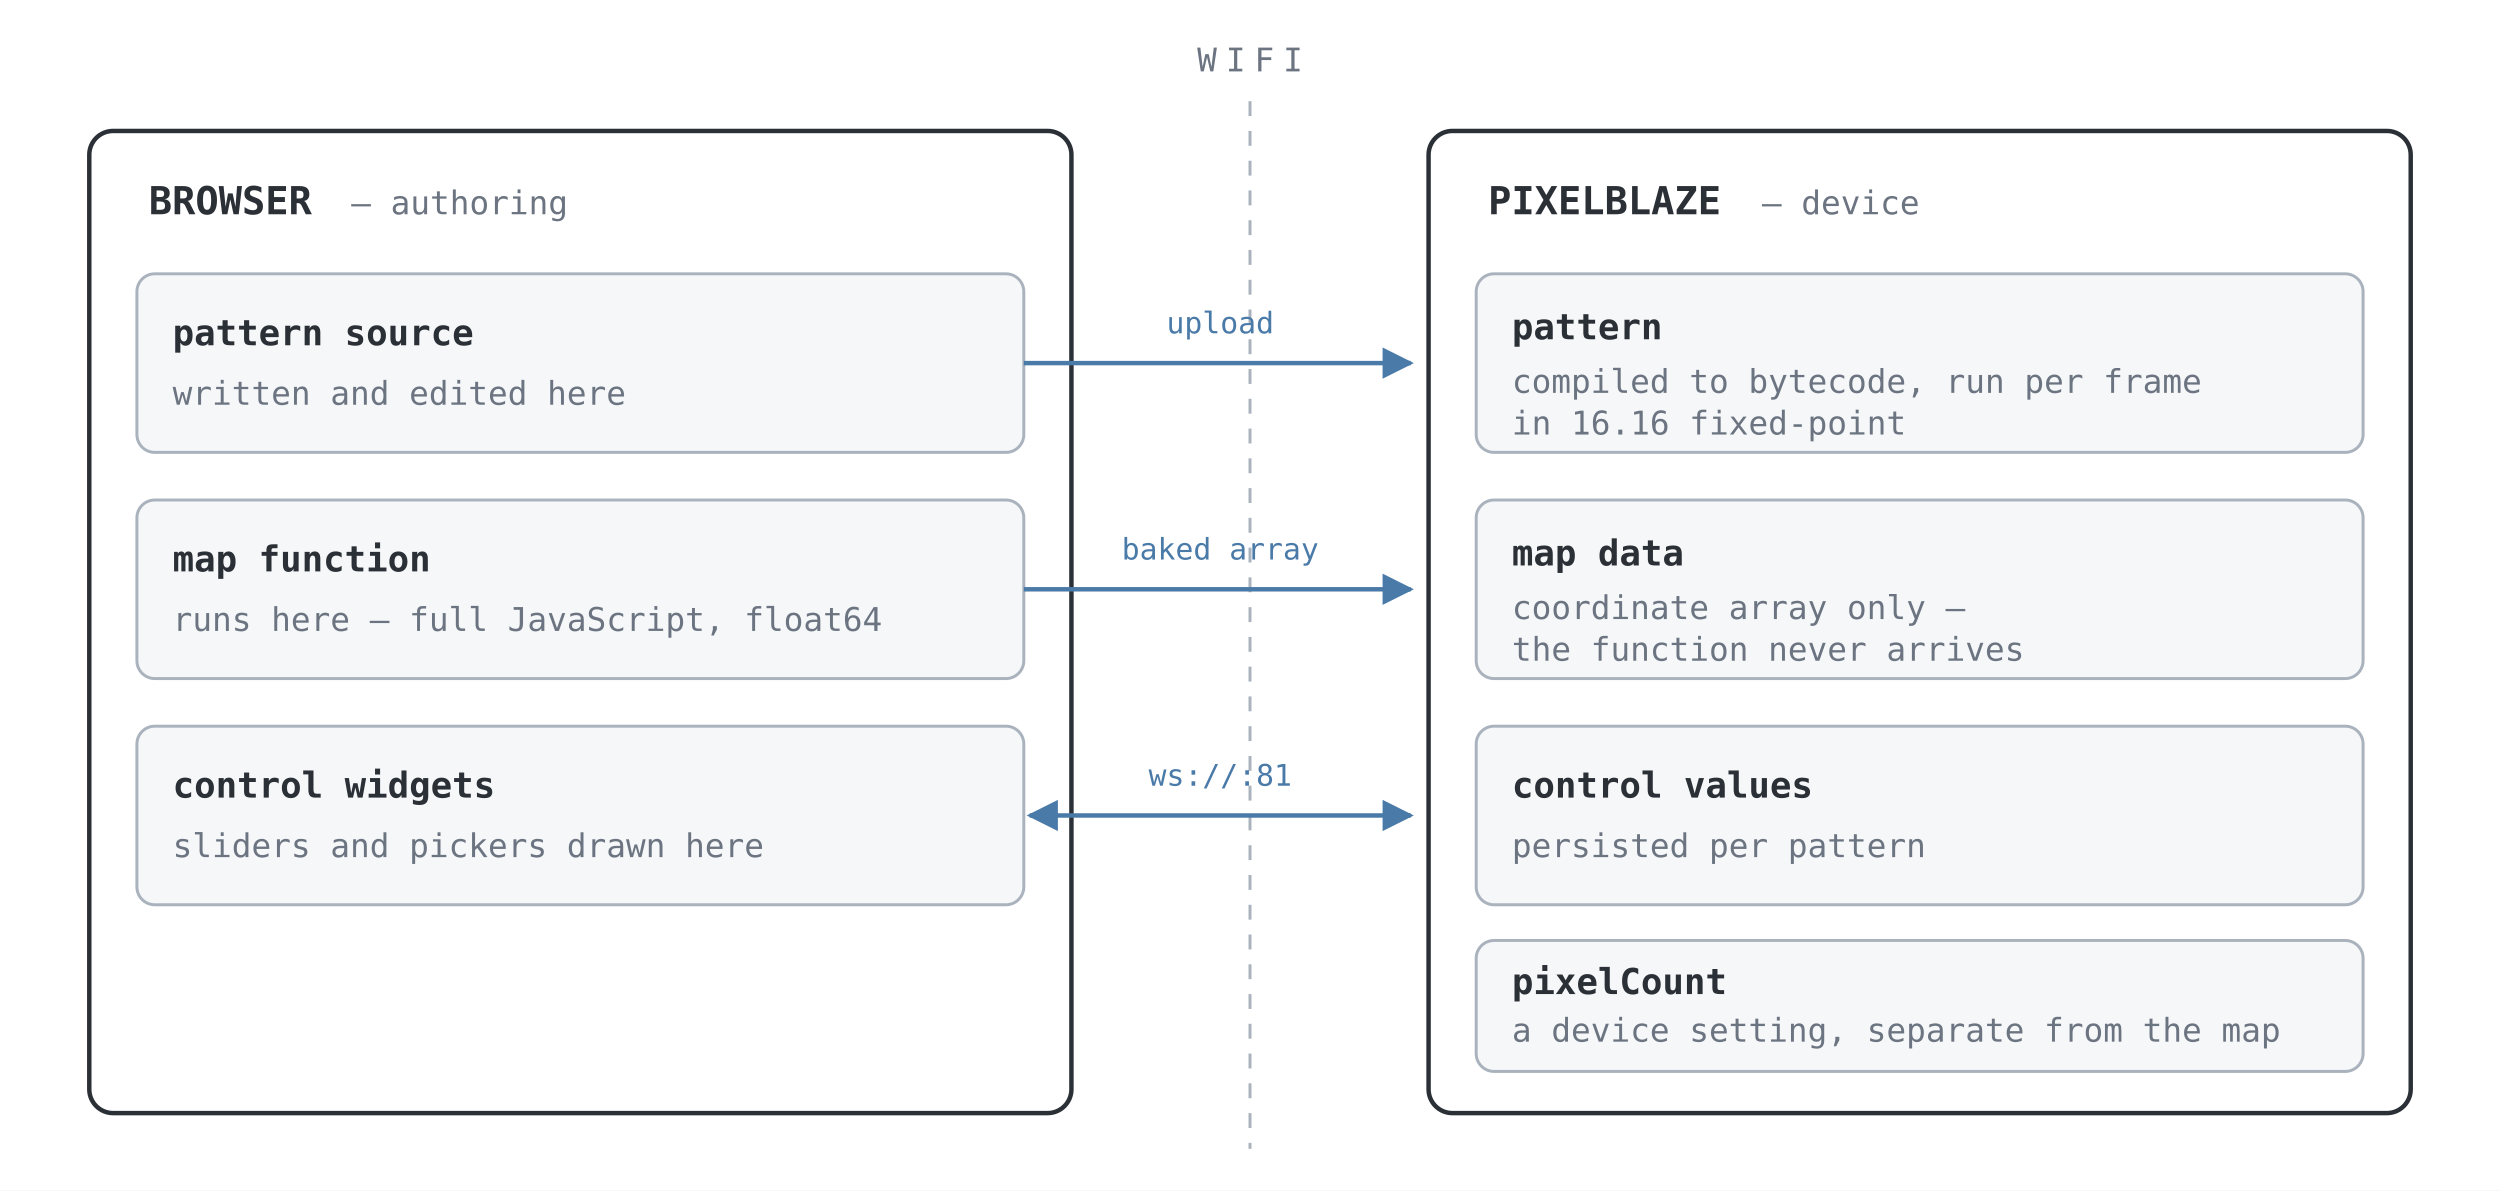
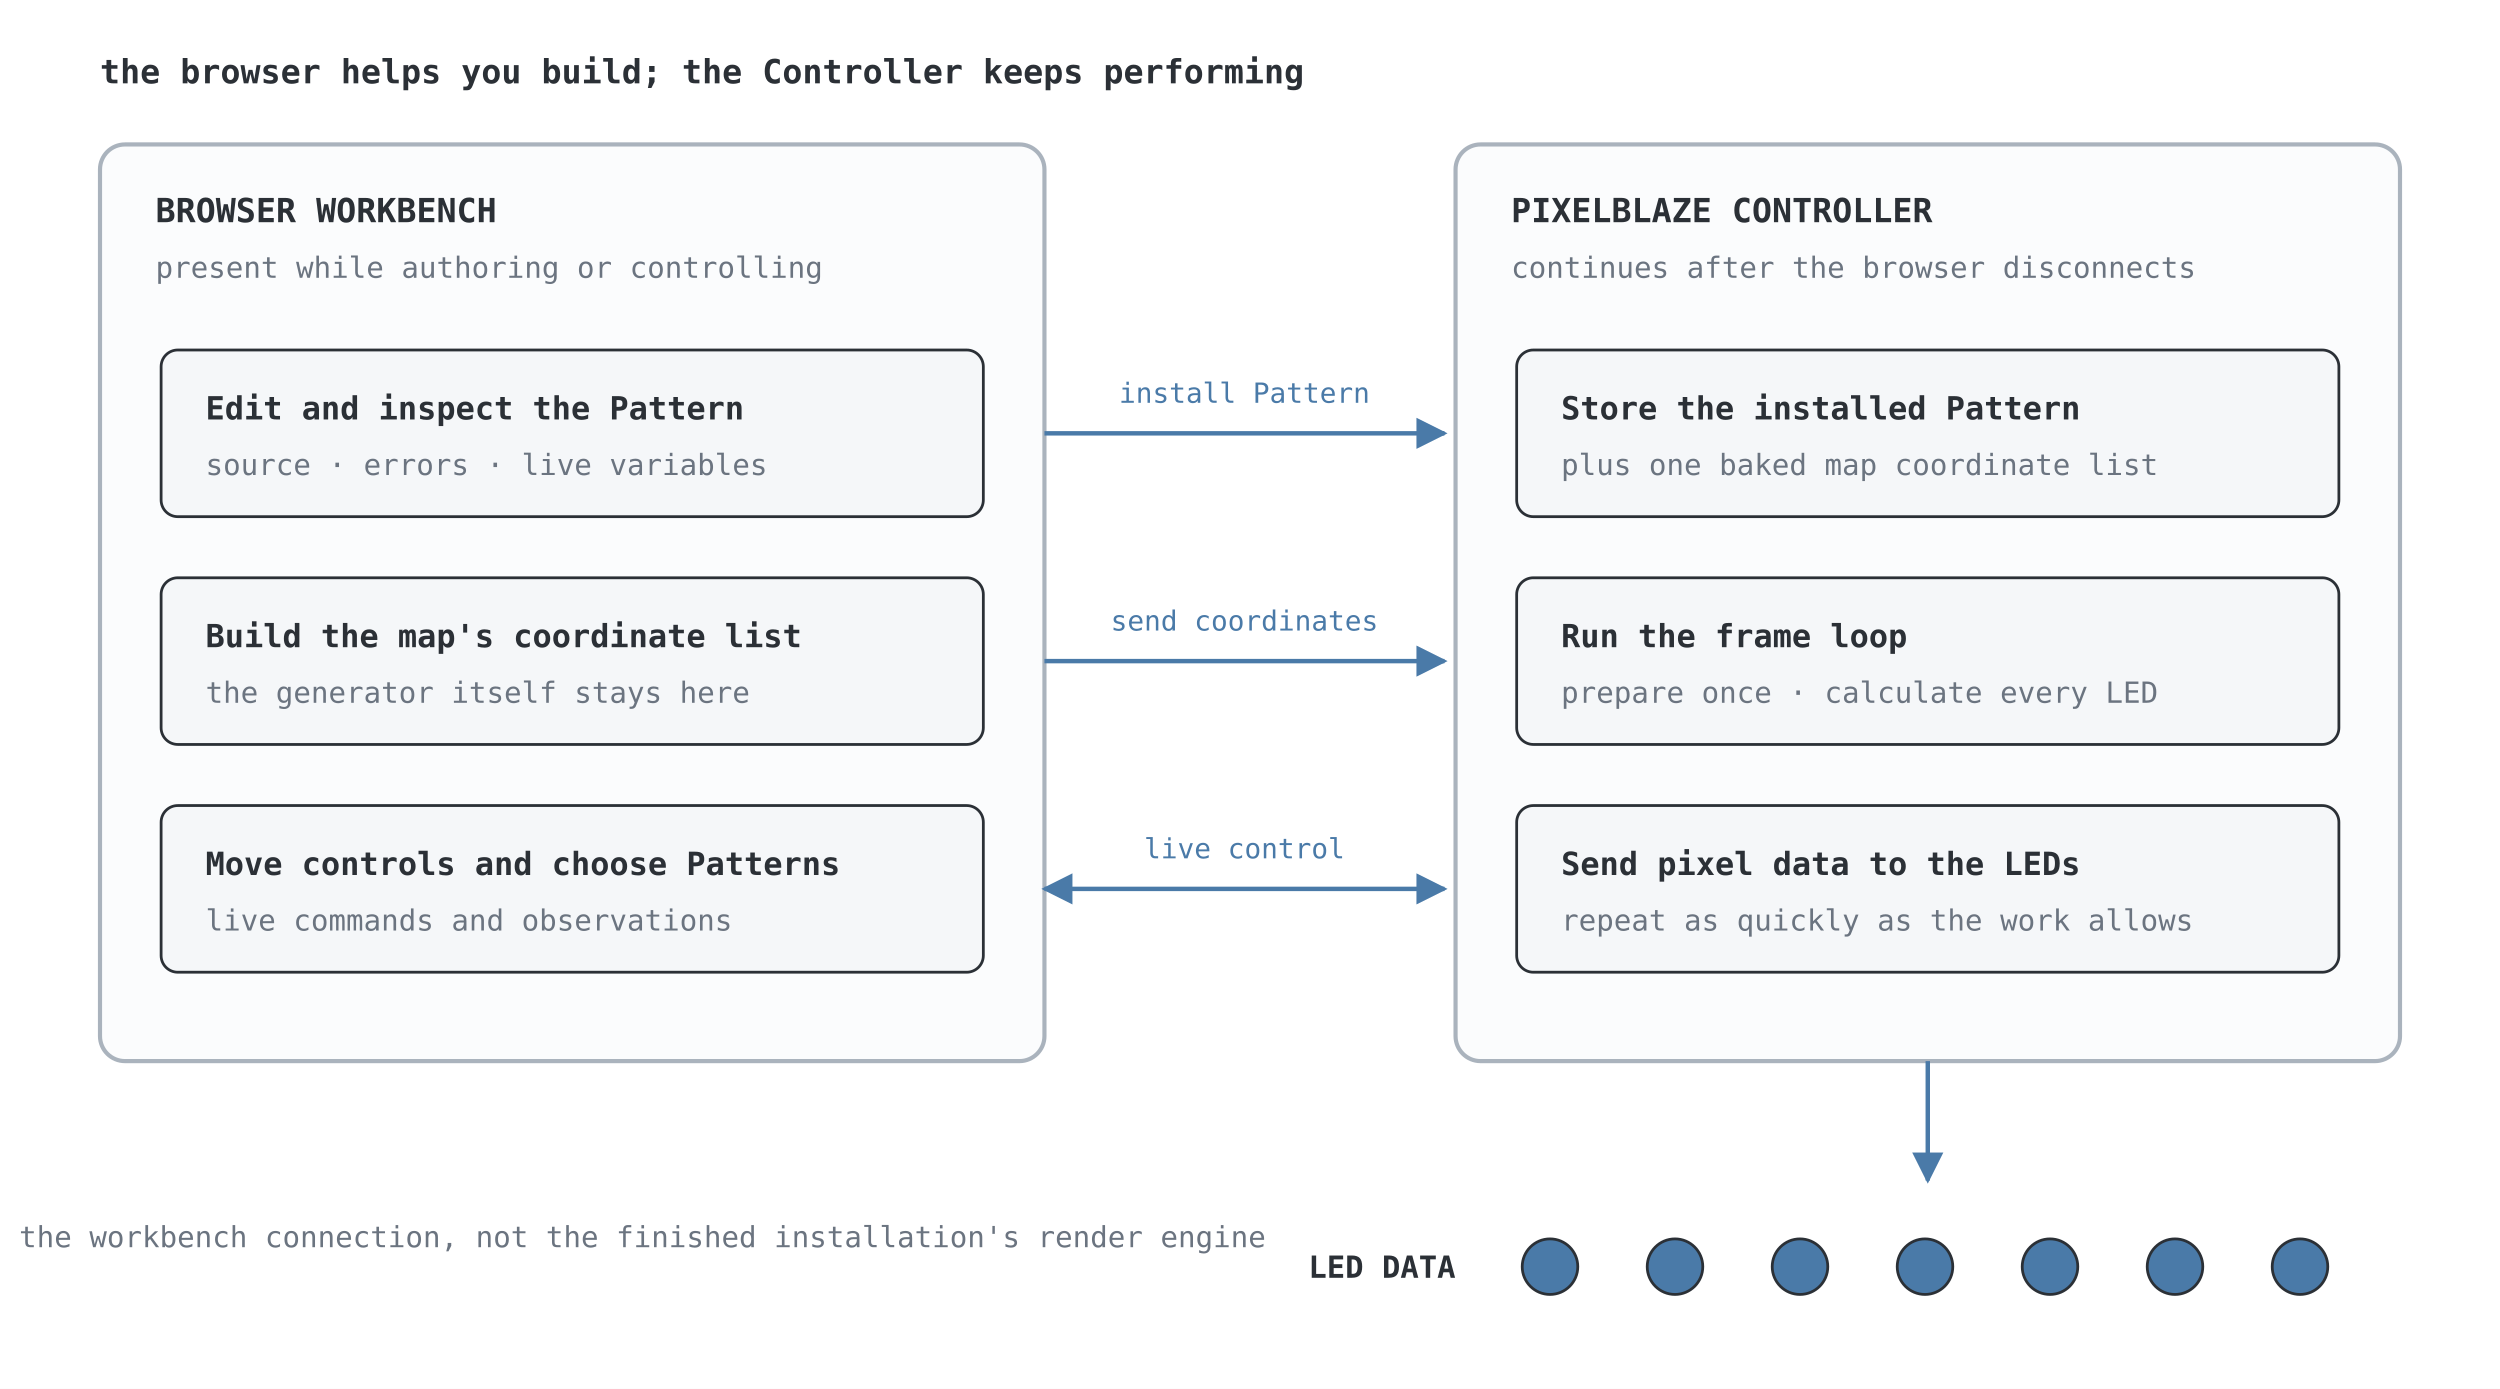
- <svg xmlns="http://www.w3.org/2000/svg" viewBox="0 0 840 400" font-family="'IBM Plex Mono','SF Mono',ui-monospace,Menlo,monospace">
+ <svg xmlns="http://www.w3.org/2000/svg" viewBox="0 0 900 500" font-family="'IBM Plex Mono','SF Mono',ui-monospace,Menlo,monospace">
  <defs>
    <marker id="arr" viewBox="0 0 10 10" refX="9" refY="5" markerWidth="7" markerHeight="7" orient="auto-start-reverse">
      <path d="M0,0 L10,5 L0,10 z" fill="#4a7aa8" />
    </marker>
  </defs>
-   <rect width="840" height="400" fill="#ffffff" />
-   <line x1="420" y1="34" x2="420" y2="386" stroke="#aab3bd" stroke-dasharray="5 5" />
-   <text x="420" y="24" text-anchor="middle" font-size="11" fill="#6b7480" letter-spacing="3">WIFI</text>
-   <rect x="30" y="44" width="330" height="330" rx="8" fill="none" stroke="#2b3036" stroke-width="1.5" />
-   <text x="50" y="72" font-size="13" font-weight="bold" fill="#2b3036">BROWSER</text>
-   <text x="118" y="72" font-size="11" fill="#6b7480">— authoring</text>
-   <rect x="480" y="44" width="330" height="330" rx="8" fill="none" stroke="#2b3036" stroke-width="1.5" />
-   <text x="500" y="72" font-size="13" font-weight="bold" fill="#2b3036">PIXELBLAZE</text>
-   <text x="592" y="72" font-size="11" fill="#6b7480">— device</text>
-   <rect x="46" y="92" width="298" height="60" rx="6" fill="#f5f7f9" stroke="#aab3bd" />
-   <text x="58" y="116" font-size="12" font-weight="bold" fill="#2b3036">pattern source</text>
-   <text x="58" y="136" font-size="11" fill="#6b7480">written and edited here</text>
-   <rect x="46" y="168" width="298" height="60" rx="6" fill="#f5f7f9" stroke="#aab3bd" />
-   <text x="58" y="192" font-size="12" font-weight="bold" fill="#2b3036">map function</text>
-   <text x="58" y="212" font-size="11" fill="#6b7480">runs here — full JavaScript, float64</text>
-   <rect x="46" y="244" width="298" height="60" rx="6" fill="#f5f7f9" stroke="#aab3bd" />
-   <text x="58" y="268" font-size="12" font-weight="bold" fill="#2b3036">control widgets</text>
-   <text x="58" y="288" font-size="11" fill="#6b7480">sliders and pickers drawn here</text>
-   <rect x="496" y="92" width="298" height="60" rx="6" fill="#f5f7f9" stroke="#aab3bd" />
-   <text x="508" y="114" font-size="12" font-weight="bold" fill="#2b3036">pattern</text>
-   <text x="508" y="132" font-size="11" fill="#6b7480">compiled to bytecode, run per frame</text>
-   <text x="508" y="146" font-size="11" fill="#6b7480">in 16.16 fixed-point</text>
-   <rect x="496" y="168" width="298" height="60" rx="6" fill="#f5f7f9" stroke="#aab3bd" />
-   <text x="508" y="190" font-size="12" font-weight="bold" fill="#2b3036">map data</text>
-   <text x="508" y="208" font-size="11" fill="#6b7480">coordinate array only —</text>
-   <text x="508" y="222" font-size="11" fill="#6b7480">the function never arrives</text>
-   <rect x="496" y="244" width="298" height="60" rx="6" fill="#f5f7f9" stroke="#aab3bd" />
-   <text x="508" y="268" font-size="12" font-weight="bold" fill="#2b3036">control values</text>
-   <text x="508" y="288" font-size="11" fill="#6b7480">persisted per pattern</text>
-   <rect x="496" y="316" width="298" height="44" rx="6" fill="#f5f7f9" stroke="#aab3bd" />
-   <text x="508" y="334" font-size="12" font-weight="bold" fill="#2b3036">pixelCount</text>
-   <text x="508" y="350" font-size="11" fill="#6b7480">a device setting, separate from the map</text>
-   <line x1="344" y1="122" x2="474" y2="122" stroke="#4a7aa8" stroke-width="1.5" marker-end="url(#arr)" />
-   <text x="410" y="112" text-anchor="middle" font-size="10" fill="#4a7aa8">upload</text>
-   <line x1="344" y1="198" x2="474" y2="198" stroke="#4a7aa8" stroke-width="1.5" marker-end="url(#arr)" />
-   <text x="410" y="188" text-anchor="middle" font-size="10" fill="#4a7aa8">baked array</text>
-   <line x1="346" y1="274" x2="474" y2="274" stroke="#4a7aa8" stroke-width="1.5" marker-start="url(#arr)" marker-end="url(#arr)" />
-   <text x="410" y="264" text-anchor="middle" font-size="10" fill="#4a7aa8">ws://:81</text>
+   <rect width="900" height="500" fill="#ffffff" />
+   <text x="36" y="30" font-size="12" font-weight="bold" fill="#2b3036">the browser helps you build; the Controller keeps performing</text>
+   <rect x="36" y="52" width="340" height="330" rx="9" fill="#fbfcfd" stroke="#aab3bd" stroke-width="1.5" />
+   <text x="56" y="80" font-size="12" font-weight="bold" fill="#2b3036">BROWSER WORKBENCH</text>
+   <text x="56" y="100" font-size="10.5" fill="#6b7480">present while authoring or controlling</text>
+   <rect x="58" y="126" width="296" height="60" rx="6" fill="#f5f7f9" stroke="#2b3036" />
+   <text x="74" y="151" font-size="11.5" font-weight="bold" fill="#2b3036">Edit and inspect the Pattern</text>
+   <text x="74" y="171" font-size="10.5" fill="#6b7480">source · errors · live variables</text>
+   <rect x="58" y="208" width="296" height="60" rx="6" fill="#f5f7f9" stroke="#2b3036" />
+   <text x="74" y="233" font-size="11.5" font-weight="bold" fill="#2b3036">Build the map's coordinate list</text>
+   <text x="74" y="253" font-size="10.5" fill="#6b7480">the generator itself stays here</text>
+   <rect x="58" y="290" width="296" height="60" rx="6" fill="#f5f7f9" stroke="#2b3036" />
+   <text x="74" y="315" font-size="11.5" font-weight="bold" fill="#2b3036">Move controls and choose Patterns</text>
+   <text x="74" y="335" font-size="10.5" fill="#6b7480">live commands and observations</text>
+   <rect x="524" y="52" width="340" height="330" rx="9" fill="#fbfcfd" stroke="#aab3bd" stroke-width="1.5" />
+   <text x="544" y="80" font-size="12" font-weight="bold" fill="#2b3036">PIXELBLAZE CONTROLLER</text>
+   <text x="544" y="100" font-size="10.5" fill="#6b7480">continues after the browser disconnects</text>
+   <rect x="546" y="126" width="296" height="60" rx="6" fill="#f5f7f9" stroke="#2b3036" />
+   <text x="562" y="151" font-size="11.5" font-weight="bold" fill="#2b3036">Store the installed Pattern</text>
+   <text x="562" y="171" font-size="10.5" fill="#6b7480">plus one baked map coordinate list</text>
+   <rect x="546" y="208" width="296" height="60" rx="6" fill="#f5f7f9" stroke="#2b3036" />
+   <text x="562" y="233" font-size="11.5" font-weight="bold" fill="#2b3036">Run the frame loop</text>
+   <text x="562" y="253" font-size="10.5" fill="#6b7480">prepare once · calculate every LED</text>
+   <rect x="546" y="290" width="296" height="60" rx="6" fill="#f5f7f9" stroke="#2b3036" />
+   <text x="562" y="315" font-size="11.5" font-weight="bold" fill="#2b3036">Send pixel data to the LEDs</text>
+   <text x="562" y="335" font-size="10.5" fill="#6b7480">repeat as quickly as the work allows</text>
+   <line x1="376" y1="156" x2="520" y2="156" stroke="#4a7aa8" stroke-width="1.6" marker-end="url(#arr)" />
+   <text x="448" y="145" text-anchor="middle" font-size="10" fill="#4a7aa8">install Pattern</text>
+   <line x1="376" y1="238" x2="520" y2="238" stroke="#4a7aa8" stroke-width="1.6" marker-end="url(#arr)" />
+   <text x="448" y="227" text-anchor="middle" font-size="10" fill="#4a7aa8">send coordinates</text>
+   <line x1="376" y1="320" x2="520" y2="320" stroke="#4a7aa8" stroke-width="1.6" marker-start="url(#arr)" marker-end="url(#arr)" />
+   <text x="448" y="309" text-anchor="middle" font-size="10" fill="#4a7aa8">live control</text>
+   <line x1="694" y1="382" x2="694" y2="425" stroke="#4a7aa8" stroke-width="1.6" marker-end="url(#arr)" />
+   <g fill="#4a7aa8" stroke="#2b3036" stroke-width="1">
+     <circle cx="558" cy="456" r="10" />
+     <circle cx="603" cy="456" r="10" />
+     <circle cx="648" cy="456" r="10" />
+     <circle cx="693" cy="456" r="10" />
+     <circle cx="738" cy="456" r="10" />
+     <circle cx="783" cy="456" r="10" />
+     <circle cx="828" cy="456" r="10" />
+   </g>
+   <text x="524" y="460" text-anchor="end" font-size="11" font-weight="bold" fill="#2b3036">LED DATA</text>
+   <text x="206" y="449" text-anchor="middle" font-size="10.5" fill="#6b7480">WiFi is the workbench connection, not the finished installation's render engine</text>
</svg>
